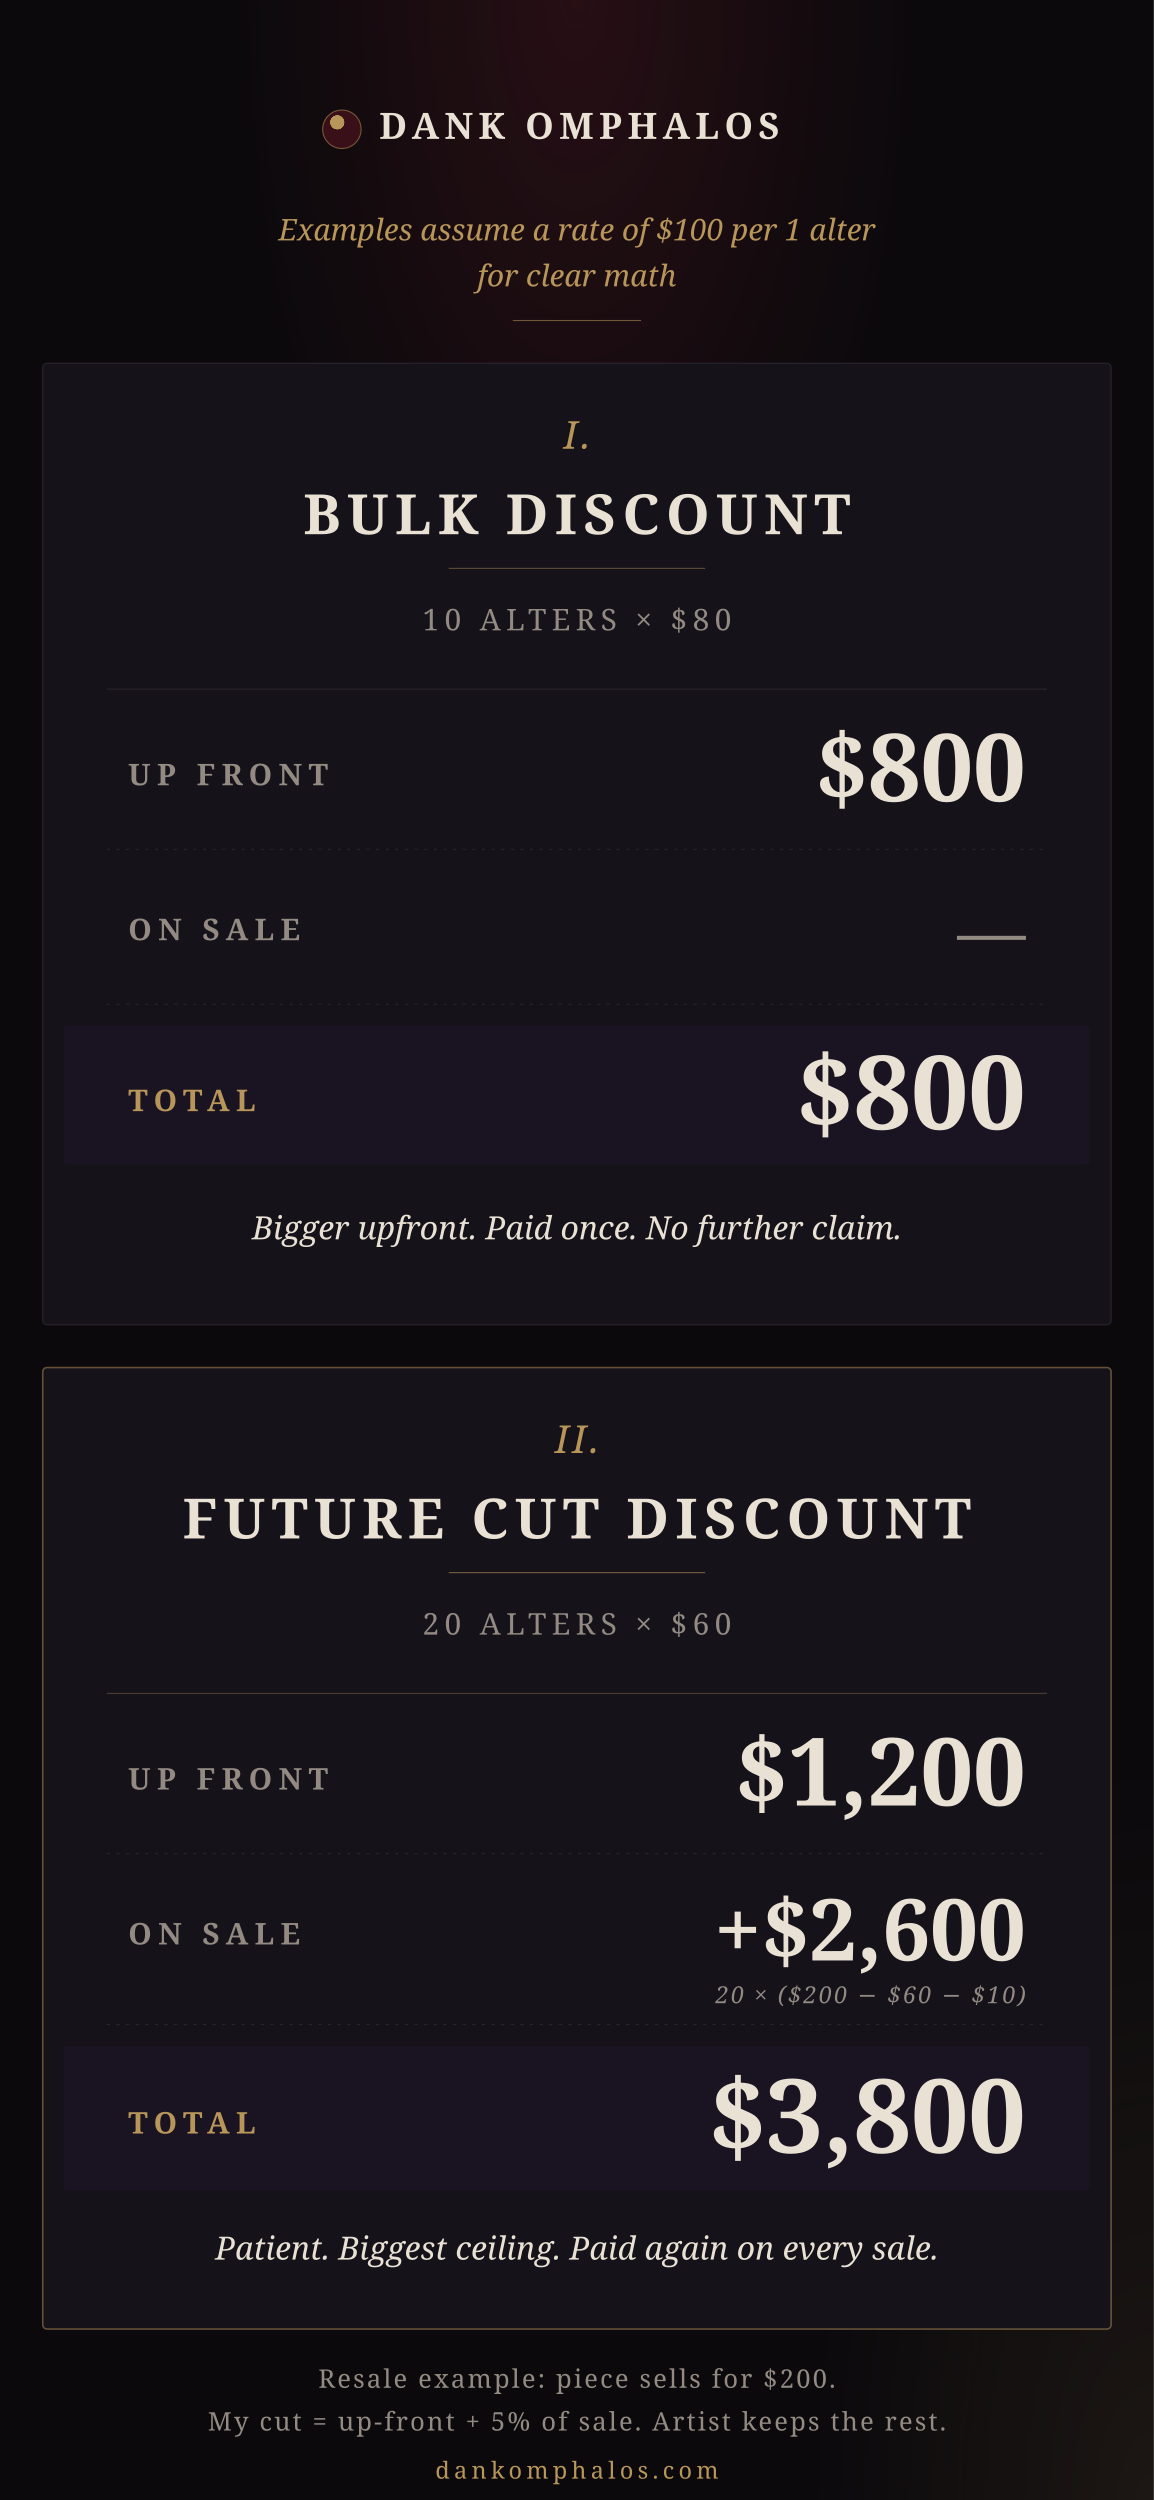
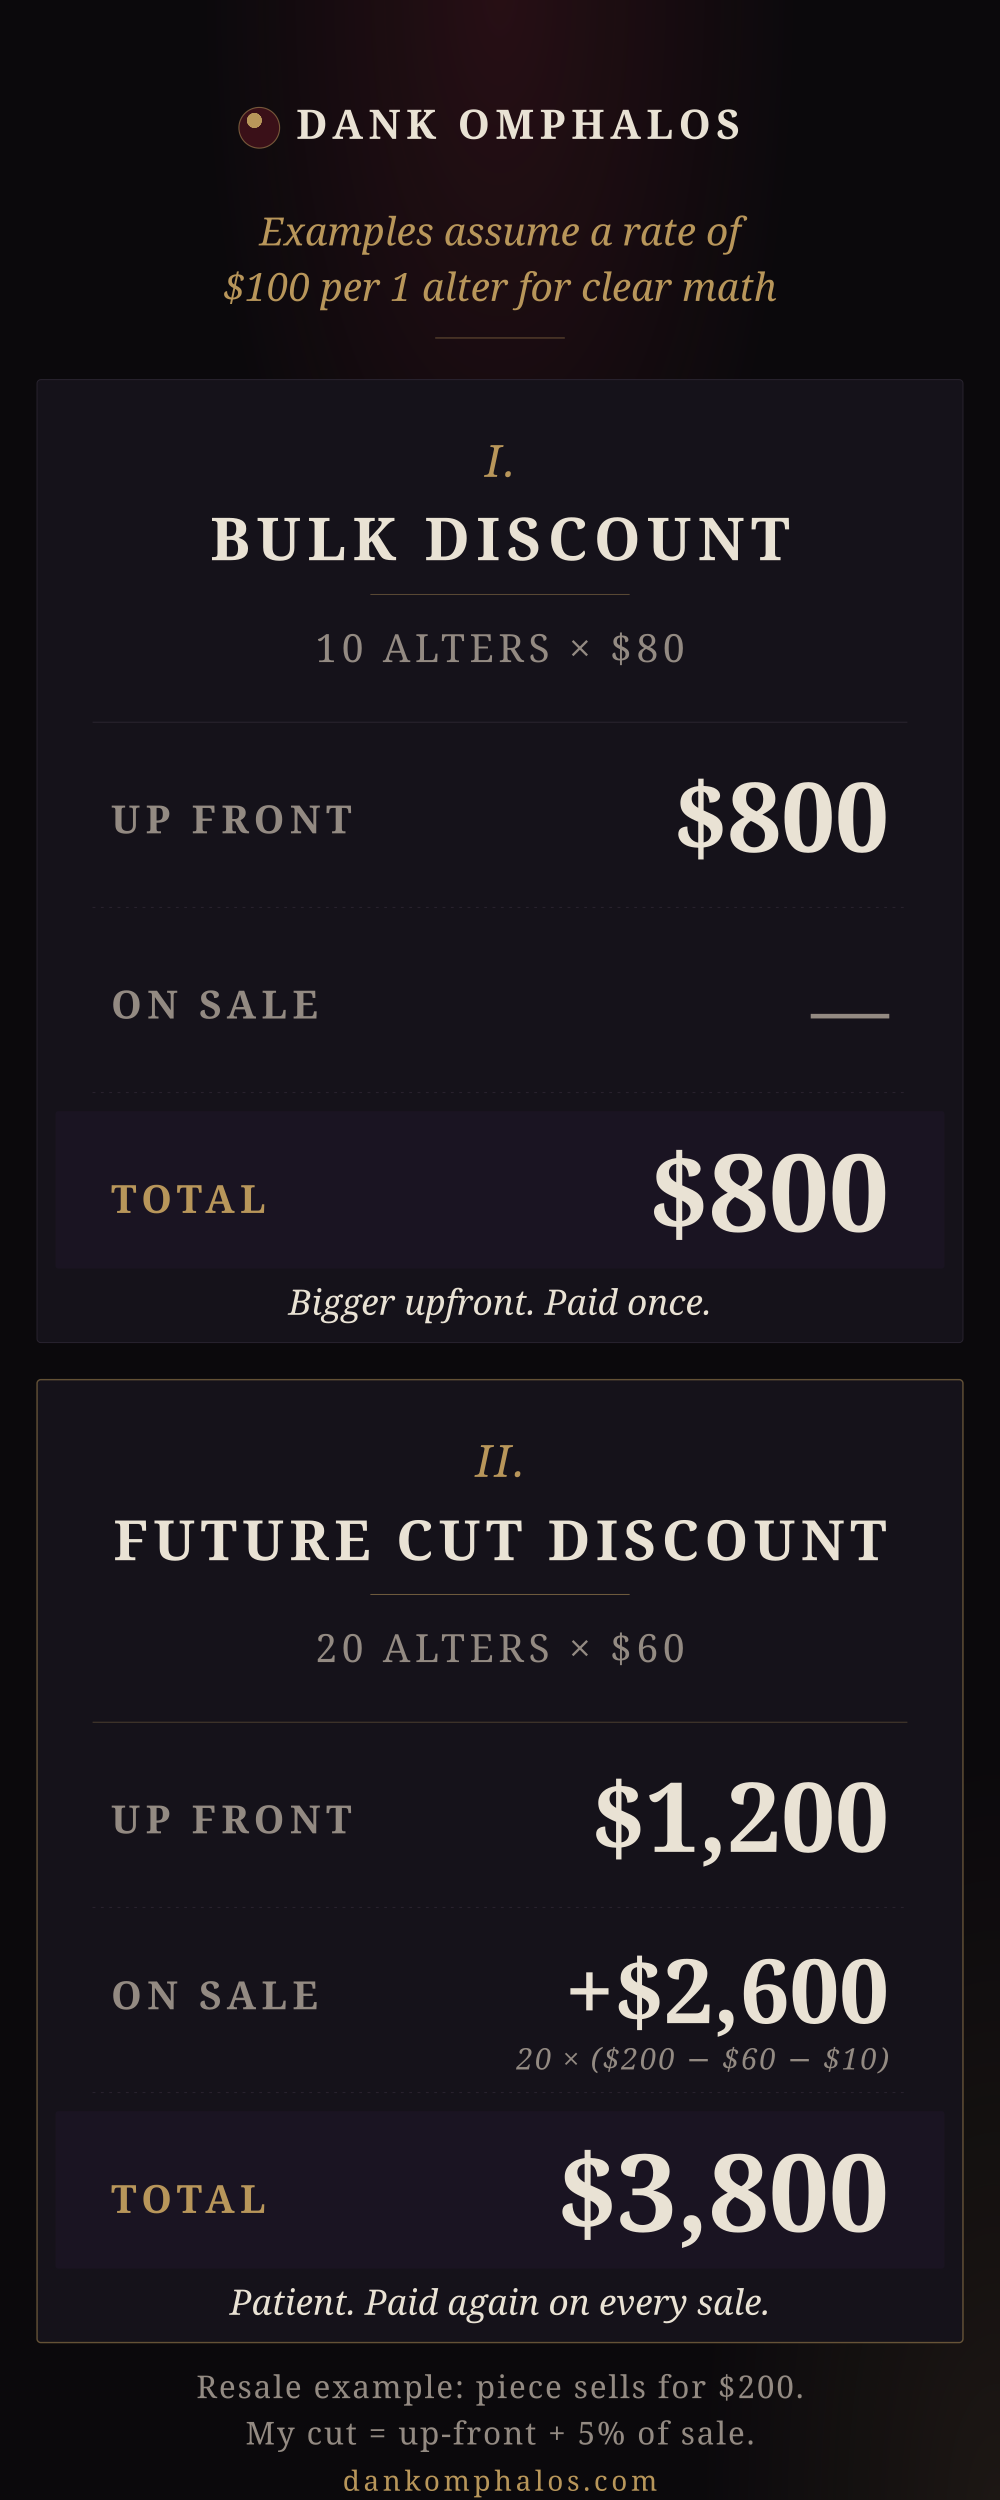
- <svg xmlns="http://www.w3.org/2000/svg" viewBox="0 0 1080 2340" role="img" aria-label="Dank Omphalos — Bulk Discount vs Future Cut Discount with example calculations">
+ <svg xmlns="http://www.w3.org/2000/svg" viewBox="0 0 1080 2700" role="img" aria-label="Dank Omphalos — Bulk Discount vs Future Cut Discount with example calculations">
  <defs>
    <radialGradient id="topGlow" cx="50%" cy="0%" r="50%">
      <stop offset="0%" stop-color="#8A2433" stop-opacity="0.22" />
      <stop offset="60%" stop-color="#8A2433" stop-opacity="0" />
    </radialGradient>
    <radialGradient id="botGlow" cx="100%" cy="100%" r="50%">
      <stop offset="0%" stop-color="#B8965A" stop-opacity="0.10" />
      <stop offset="60%" stop-color="#B8965A" stop-opacity="0" />
    </radialGradient>
    <radialGradient id="mark" cx="38%" cy="32%" r="60%">
      <stop offset="0%" stop-color="#B8965A" />
      <stop offset="30%" stop-color="#B8965A" />
      <stop offset="32%" stop-color="#3A1018" />
      <stop offset="100%" stop-color="#3A1018" />
    </radialGradient>
  </defs>
-   <rect width="1080" height="2340" fill="#0B090C" />
-   <rect width="1080" height="2340" fill="url(#topGlow)" />
-   <rect width="1080" height="2340" fill="url(#botGlow)" />
-   <g transform="translate(540 130)" font-family="Georgia, serif">
-     <circle cx="-220" cy="-9" r="18" fill="url(#mark)" stroke="#B8965A" stroke-opacity="0.55" stroke-width="1" />
-     <text x="-185" y="0" text-anchor="start" font-size="34" font-weight="700" letter-spacing="5" fill="#E9E2D4">DANK OMPHALOS</text>
+   <rect width="1080" height="2700" fill="#0B090C" />
+   <rect width="1080" height="2700" fill="url(#topGlow)" />
+   <rect width="1080" height="2700" fill="url(#botGlow)" />
+   <g transform="translate(540 150)" font-family="Georgia, serif">
+     <circle cx="-260" cy="-12" r="22" fill="url(#mark)" stroke="#B8965A" stroke-opacity="0.55" stroke-width="1.2" />
+     <text x="-220" y="0" text-anchor="start" font-size="44" font-weight="700" letter-spacing="6" fill="#E9E2D4">DANK OMPHALOS</text>
  </g>
-   <text x="540" y="225" text-anchor="middle" font-family="Georgia, serif" font-style="italic" font-size="28" fill="#B8965A">Examples assume a rate of $100 per 1 alter</text>
-   <text x="540" y="268" text-anchor="middle" font-family="Georgia, serif" font-style="italic" font-size="28" fill="#B8965A">for clear math</text>
-   <line x1="480" y1="300" x2="600" y2="300" stroke="#B8965A" stroke-opacity="0.55" stroke-width="1" />
-   <g transform="translate(40 340)" font-family="Georgia, serif">
-     <rect width="1000" height="900" fill="#15121A" stroke="#2A2430" stroke-width="1" rx="4" />
-     <text x="500" y="80" text-anchor="middle" font-style="italic" font-size="36" fill="#B8965A" letter-spacing="3">I.</text>
-     <text x="500" y="160" text-anchor="middle" font-weight="700" font-size="52" fill="#E9E2D4" letter-spacing="6">BULK DISCOUNT</text>
-     <line x1="380" y1="192" x2="620" y2="192" stroke="#B8965A" stroke-opacity="0.45" stroke-width="1" />
-     <text x="500" y="250" text-anchor="middle" font-size="28" letter-spacing="5" fill="#938A82">10 ALTERS × $80</text>
-     <line x1="60" y1="305" x2="940" y2="305" stroke="#2A2430" stroke-width="1" />
-     <text x="80" y="395" font-size="28" letter-spacing="6" fill="#938A82" font-weight="600">UP FRONT</text>
-     <text x="920" y="410" text-anchor="end" font-size="88" fill="#E9E2D4" font-weight="600">$800</text>
-     <line x1="60" y1="455" x2="940" y2="455" stroke="#2A2430" stroke-width="1" stroke-dasharray="3 6" />
-     <text x="80" y="540" font-size="28" letter-spacing="6" fill="#938A82" font-weight="600">ON SALE</text>
-     <text x="920" y="555" text-anchor="end" font-size="64" fill="#938A82">—</text>
-     <line x1="60" y1="600" x2="940" y2="600" stroke="#2A2430" stroke-width="1" stroke-dasharray="3 6" />
-     <rect x="20" y="620" width="960" height="130" fill="#1A1422" rx="3" />
-     <text x="80" y="700" font-size="28" letter-spacing="6" fill="#B8965A" font-weight="700">TOTAL</text>
-     <text x="920" y="717" text-anchor="end" font-size="96" fill="#E9E2D4" font-weight="700">$800</text>
-     <text x="500" y="820" text-anchor="middle" font-style="italic" font-size="30" fill="#E9E2D4">Bigger upfront. Paid once. No further claim.</text>
+   <text x="540" y="265" text-anchor="middle" font-family="Georgia, serif" font-style="italic" font-size="42" fill="#B8965A">Examples assume a rate of</text>
+   <text x="540" y="325" text-anchor="middle" font-family="Georgia, serif" font-style="italic" font-size="42" fill="#B8965A">$100 per 1 alter for clear math</text>
+   <line x1="470" y1="365" x2="610" y2="365" stroke="#B8965A" stroke-opacity="0.55" stroke-width="1" />
+   <g transform="translate(40 410)" font-family="Georgia, serif">
+     <rect width="1000" height="1040" fill="#15121A" stroke="#2A2430" stroke-width="1" rx="4" />
+     <text x="500" y="105" text-anchor="middle" font-style="italic" font-size="48" fill="#B8965A" letter-spacing="3">I.</text>
+     <text x="500" y="195" text-anchor="middle" font-weight="700" font-size="64" fill="#E9E2D4" letter-spacing="7">BULK DISCOUNT</text>
+     <line x1="360" y1="232" x2="640" y2="232" stroke="#B8965A" stroke-opacity="0.45" stroke-width="1" />
+     <text x="500" y="305" text-anchor="middle" font-size="42" letter-spacing="5" fill="#938A82">10 ALTERS × $80</text>
+     <line x1="60" y1="370" x2="940" y2="370" stroke="#2A2430" stroke-width="1" />
+     <text x="80" y="490" font-size="42" letter-spacing="6" fill="#938A82" font-weight="600">UP FRONT</text>
+     <text x="920" y="510" text-anchor="end" font-size="104" fill="#E9E2D4" font-weight="600">$800</text>
+     <line x1="60" y1="570" x2="940" y2="570" stroke="#2A2430" stroke-width="1" stroke-dasharray="3 6" />
+     <text x="80" y="690" font-size="42" letter-spacing="6" fill="#938A82" font-weight="600">ON SALE</text>
+     <text x="920" y="710" text-anchor="end" font-size="84" fill="#938A82">—</text>
+     <line x1="60" y1="770" x2="940" y2="770" stroke="#2A2430" stroke-width="1" stroke-dasharray="3 6" />
+     <rect x="20" y="790" width="960" height="170" fill="#1A1422" rx="3" />
+     <text x="80" y="900" font-size="42" letter-spacing="6" fill="#B8965A" font-weight="700">TOTAL</text>
+     <text x="920" y="920" text-anchor="end" font-size="116" fill="#E9E2D4" font-weight="700">$800</text>
+     <text x="500" y="1010" text-anchor="middle" font-style="italic" font-size="38" fill="#E9E2D4">Bigger upfront. Paid once.</text>
  </g>
-   <g transform="translate(40 1280)" font-family="Georgia, serif">
-     <rect width="1000" height="900" fill="#15121A" stroke="#B8965A" stroke-opacity="0.5" stroke-width="1.5" rx="4" />
-     <text x="500" y="80" text-anchor="middle" font-style="italic" font-size="36" fill="#B8965A" letter-spacing="3">II.</text>
-     <text x="500" y="160" text-anchor="middle" font-weight="700" font-size="52" fill="#E9E2D4" letter-spacing="6">FUTURE CUT DISCOUNT</text>
-     <line x1="380" y1="192" x2="620" y2="192" stroke="#B8965A" stroke-opacity="0.6" stroke-width="1" />
-     <text x="500" y="250" text-anchor="middle" font-size="28" letter-spacing="5" fill="#938A82">20 ALTERS × $60</text>
-     <line x1="60" y1="305" x2="940" y2="305" stroke="#B8965A" stroke-opacity="0.35" stroke-width="1" />
-     <text x="80" y="395" font-size="28" letter-spacing="6" fill="#938A82" font-weight="600">UP FRONT</text>
-     <text x="920" y="410" text-anchor="end" font-size="88" fill="#E9E2D4" font-weight="600">$1,200</text>
-     <line x1="60" y1="455" x2="940" y2="455" stroke="#2A2430" stroke-width="1" stroke-dasharray="3 6" />
-     <text x="80" y="540" font-size="28" letter-spacing="6" fill="#938A82" font-weight="600">ON SALE</text>
-     <text x="920" y="555" text-anchor="end" font-size="80" fill="#E9E2D4" font-weight="600">+$2,600</text>
-     <text x="920" y="595" text-anchor="end" font-size="22" letter-spacing="2" fill="#938A82" font-style="italic">20 × ($200 − $60 − $10)</text>
-     <line x1="60" y1="615" x2="940" y2="615" stroke="#2A2430" stroke-width="1" stroke-dasharray="3 6" />
-     <rect x="20" y="635" width="960" height="135" fill="#1A1422" rx="3" />
-     <text x="80" y="717" font-size="28" letter-spacing="6" fill="#B8965A" font-weight="700">TOTAL</text>
-     <text x="920" y="735" text-anchor="end" font-size="96" fill="#E9E2D4" font-weight="700">$3,800</text>
-     <text x="500" y="835" text-anchor="middle" font-style="italic" font-size="30" fill="#E9E2D4">Patient. Biggest ceiling. Paid again on every sale.</text>
+   <g transform="translate(40 1490)" font-family="Georgia, serif">
+     <rect width="1000" height="1040" fill="#15121A" stroke="#B8965A" stroke-opacity="0.5" stroke-width="1.5" rx="4" />
+     <text x="500" y="105" text-anchor="middle" font-style="italic" font-size="48" fill="#B8965A" letter-spacing="3">II.</text>
+     <text x="500" y="195" text-anchor="middle" font-weight="700" font-size="60" fill="#E9E2D4" letter-spacing="6">FUTURE CUT DISCOUNT</text>
+     <line x1="360" y1="232" x2="640" y2="232" stroke="#B8965A" stroke-opacity="0.6" stroke-width="1" />
+     <text x="500" y="305" text-anchor="middle" font-size="42" letter-spacing="5" fill="#938A82">20 ALTERS × $60</text>
+     <line x1="60" y1="370" x2="940" y2="370" stroke="#B8965A" stroke-opacity="0.35" stroke-width="1" />
+     <text x="80" y="490" font-size="42" letter-spacing="6" fill="#938A82" font-weight="600">UP FRONT</text>
+     <text x="920" y="510" text-anchor="end" font-size="104" fill="#E9E2D4" font-weight="600">$1,200</text>
+     <line x1="60" y1="570" x2="940" y2="570" stroke="#2A2430" stroke-width="1" stroke-dasharray="3 6" />
+     <text x="80" y="680" font-size="42" letter-spacing="6" fill="#938A82" font-weight="600">ON SALE</text>
+     <text x="920" y="695" text-anchor="end" font-size="96" fill="#E9E2D4" font-weight="600">+$2,600</text>
+     <text x="920" y="745" text-anchor="end" font-size="32" letter-spacing="2" fill="#938A82" font-style="italic">20 × ($200 − $60 − $10)</text>
+     <line x1="60" y1="770" x2="940" y2="770" stroke="#2A2430" stroke-width="1" stroke-dasharray="3 6" />
+     <rect x="20" y="790" width="960" height="170" fill="#1A1422" rx="3" />
+     <text x="80" y="900" font-size="42" letter-spacing="6" fill="#B8965A" font-weight="700">TOTAL</text>
+     <text x="920" y="920" text-anchor="end" font-size="116" fill="#E9E2D4" font-weight="700">$3,800</text>
+     <text x="500" y="1010" text-anchor="middle" font-style="italic" font-size="38" fill="#E9E2D4">Patient. Paid again on every sale.</text>
  </g>
-   <text x="540" y="2235" text-anchor="middle" font-family="Georgia, serif" font-size="24" letter-spacing="2" fill="#938A82">Resale example: piece sells for $200.</text>
-   <text x="540" y="2275" text-anchor="middle" font-family="Georgia, serif" font-size="24" letter-spacing="2" fill="#938A82">My cut = up-front + 5% of sale. Artist keeps the rest.</text>
-   <text x="540" y="2320" text-anchor="middle" font-family="Georgia, serif" font-size="22" letter-spacing="4" fill="#B8965A">dankomphalos.com</text>
+   <text x="540" y="2590" text-anchor="middle" font-family="Georgia, serif" font-size="34" letter-spacing="2" fill="#938A82">Resale example: piece sells for $200.</text>
+   <text x="540" y="2640" text-anchor="middle" font-family="Georgia, serif" font-size="34" letter-spacing="2" fill="#938A82">My cut = up-front + 5% of sale.</text>
+   <text x="540" y="2690" text-anchor="middle" font-family="Georgia, serif" font-size="30" letter-spacing="4" fill="#B8965A">dankomphalos.com</text>
</svg>
